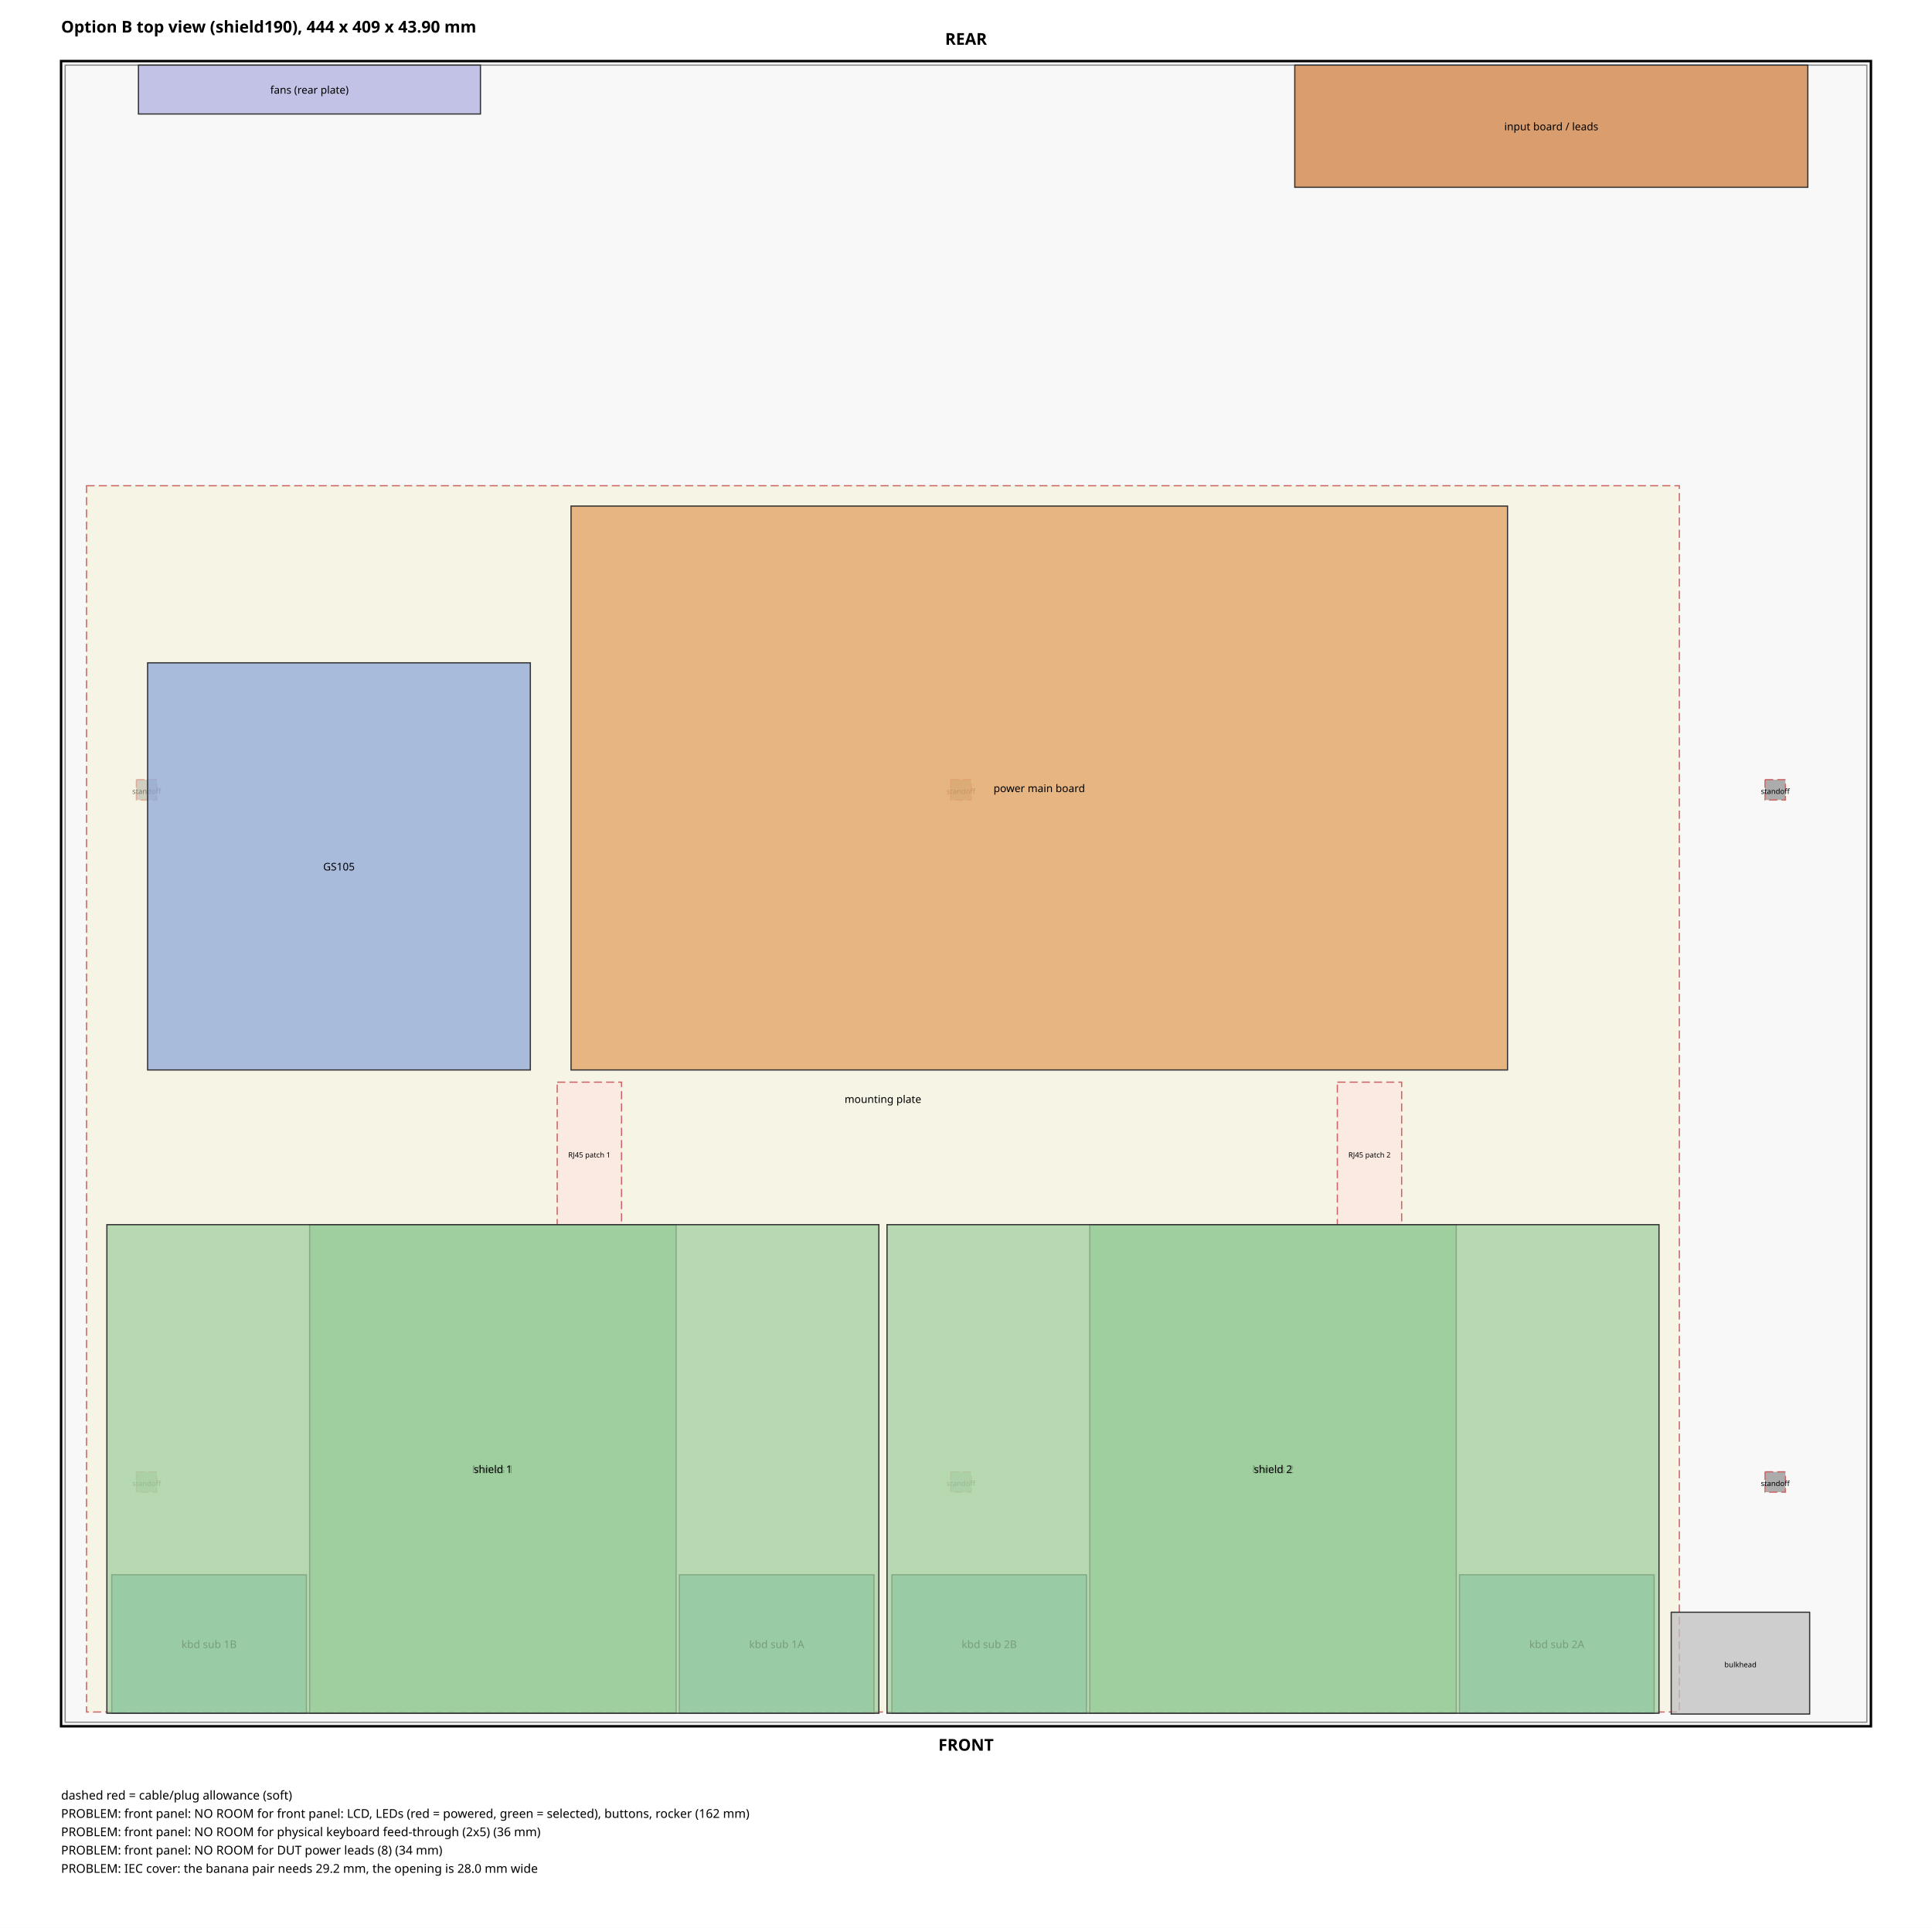
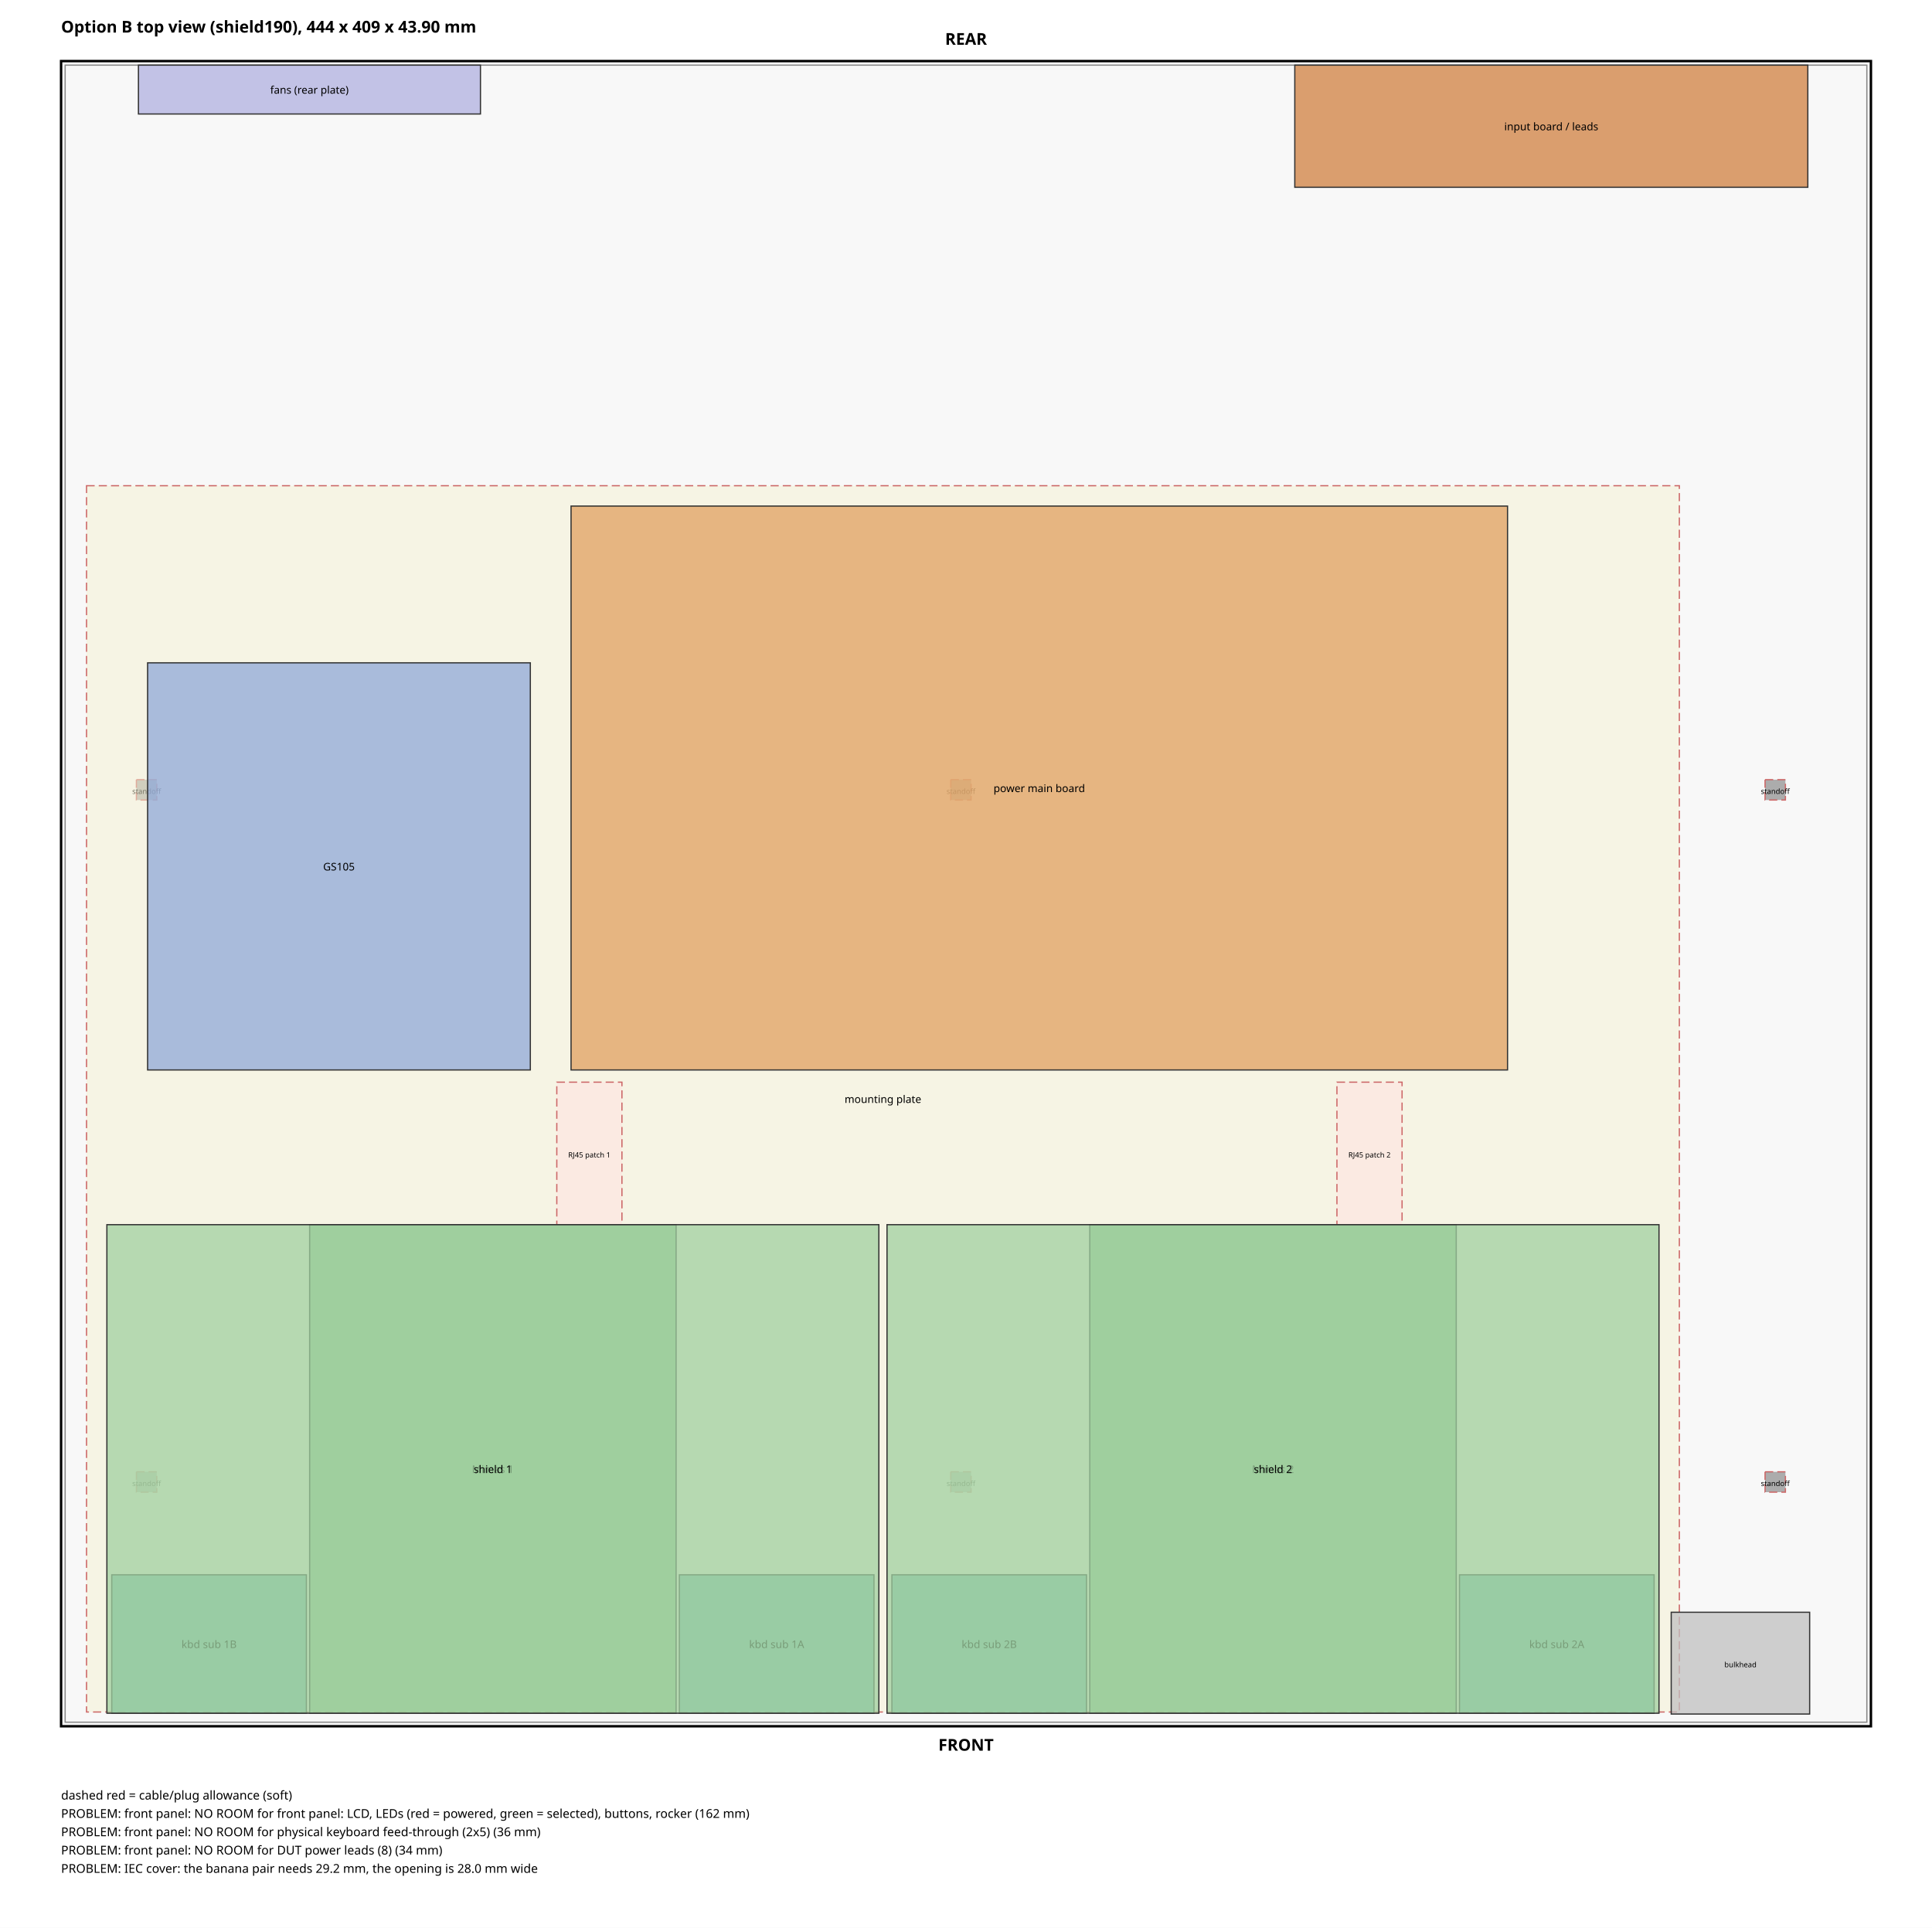
<svg xmlns="http://www.w3.org/2000/svg" width="474.500mm" height="473.500mm" viewBox="0 0 474.500 473.500" version="1.1">
  <rect x="0" y="0" width="474.5" height="473.5" style="fill:#ffffff" />
  <rect x="15" y="15" width="444.5" height="409" style="fill:#f8f8f8;fill-opacity:1.0;stroke:#000;stroke-width:0.6" />
  <rect x="16" y="16" width="442.5" height="407" style="fill:none;fill-opacity:1.0;stroke:#888;stroke-width:0.3" />
  <rect x="33.5" y="361.5" width="5" height="5" style="fill:#606060;fill-opacity:0.5;stroke:#c66;stroke-width:0.3;stroke-dasharray:2,1" />
  <text x="36" y="365" style="font-family:sans-serif;font-size:1.8px;fill:#000;text-anchor:middle;font-weight:normal">standoff</text>
  <rect x="233.5" y="361.5" width="5" height="5" style="fill:#606060;fill-opacity:0.5;stroke:#c66;stroke-width:0.3;stroke-dasharray:2,1" />
  <text x="236" y="365" style="font-family:sans-serif;font-size:1.8px;fill:#000;text-anchor:middle;font-weight:normal">standoff</text>
  <rect x="433.5" y="361.5" width="5" height="5" style="fill:#606060;fill-opacity:0.5;stroke:#c66;stroke-width:0.3;stroke-dasharray:2,1" />
  <text x="436" y="365" style="font-family:sans-serif;font-size:1.8px;fill:#000;text-anchor:middle;font-weight:normal">standoff</text>
  <rect x="33.5" y="191.5" width="5" height="5" style="fill:#606060;fill-opacity:0.5;stroke:#c66;stroke-width:0.3;stroke-dasharray:2,1" />
  <text x="36" y="195" style="font-family:sans-serif;font-size:1.8px;fill:#000;text-anchor:middle;font-weight:normal">standoff</text>
  <rect x="233.5" y="191.5" width="5" height="5" style="fill:#606060;fill-opacity:0.5;stroke:#c66;stroke-width:0.3;stroke-dasharray:2,1" />
  <text x="236" y="195" style="font-family:sans-serif;font-size:1.8px;fill:#000;text-anchor:middle;font-weight:normal">standoff</text>
  <rect x="433.5" y="191.5" width="5" height="5" style="fill:#606060;fill-opacity:0.5;stroke:#c66;stroke-width:0.3;stroke-dasharray:2,1" />
  <text x="436" y="195" style="font-family:sans-serif;font-size:1.8px;fill:#000;text-anchor:middle;font-weight:normal">standoff</text>
  <rect x="21.25" y="119.3" width="391.2" height="301.2" style="fill:#f4f0d0;fill-opacity:0.5;stroke:#c66;stroke-width:0.3;stroke-dasharray:2,1" />
  <text x="216.85" y="270.9" style="font-family:sans-serif;font-size:2.6px;fill:#000;text-anchor:middle;font-weight:normal">mounting plate</text>
-   <rect x="136.85" y="265.8" width="15.8" height="35" style="fill:#ffe0e0;fill-opacity:0.5;stroke:#c66;stroke-width:0.3;stroke-dasharray:2,1" />
+   <rect x="136.75" y="265.8" width="16" height="35" style="fill:#ffe0e0;fill-opacity:0.5;stroke:#c66;stroke-width:0.3;stroke-dasharray:2,1" />
  <text x="144.75" y="284.3" style="font-family:sans-serif;font-size:1.8px;fill:#000;text-anchor:middle;font-weight:normal">RJ45 patch 1</text>
-   <rect x="328.45" y="265.8" width="15.8" height="35" style="fill:#ffe0e0;fill-opacity:0.5;stroke:#c66;stroke-width:0.3;stroke-dasharray:2,1" />
+   <rect x="328.35" y="265.8" width="16" height="35" style="fill:#ffe0e0;fill-opacity:0.5;stroke:#c66;stroke-width:0.3;stroke-dasharray:2,1" />
  <text x="336.35" y="284.3" style="font-family:sans-serif;font-size:1.8px;fill:#000;text-anchor:middle;font-weight:normal">RJ45 patch 2</text>
  <rect x="318" y="16" width="126" height="30" style="fill:#d08040;fill-opacity:0.75;stroke:#333;stroke-width:0.3" />
  <text x="381" y="32" style="font-family:sans-serif;font-size:2.6px;fill:#000;text-anchor:middle;font-weight:normal">input board / leads</text>
  <rect x="34" y="16" width="84" height="12" style="fill:#b0b0e0;fill-opacity:0.75;stroke:#333;stroke-width:0.3" />
  <text x="76" y="23" style="font-family:sans-serif;font-size:2.6px;fill:#000;text-anchor:middle;font-weight:normal">fans (rear plate)</text>
  <rect x="410.45" y="396" width="34" height="25" style="fill:#c0c0c0;fill-opacity:0.75;stroke:#333;stroke-width:0.3" />
  <text x="427.45" y="409.5" style="font-family:sans-serif;font-size:1.8px;fill:#000;text-anchor:middle;font-weight:normal">bulkhead</text>
  <rect x="76.05" y="300.8" width="90" height="120" style="fill:#7fbf7f;fill-opacity:0.75;stroke:#333;stroke-width:0.3" />
  <text x="121.05" y="361.8" style="font-family:sans-serif;font-size:2.6px;fill:#000;text-anchor:middle;font-weight:normal">Mimas 1</text>
  <rect x="166.85" y="386.8" width="47.8" height="34" style="fill:#5faf9f;fill-opacity:0.75;stroke:#333;stroke-width:0.3" />
  <text x="190.75" y="404.8" style="font-family:sans-serif;font-size:2.6px;fill:#000;text-anchor:middle;font-weight:normal">kbd sub 1A</text>
  <rect x="27.45" y="386.8" width="47.8" height="34" style="fill:#5faf9f;fill-opacity:0.75;stroke:#333;stroke-width:0.3" />
  <text x="51.35" y="404.8" style="font-family:sans-serif;font-size:2.6px;fill:#000;text-anchor:middle;font-weight:normal">kbd sub 1B</text>
  <rect x="267.65" y="300.8" width="90" height="120" style="fill:#7fbf7f;fill-opacity:0.75;stroke:#333;stroke-width:0.3" />
  <text x="312.65" y="361.8" style="font-family:sans-serif;font-size:2.6px;fill:#000;text-anchor:middle;font-weight:normal">Mimas 2</text>
  <rect x="358.45" y="386.8" width="47.8" height="34" style="fill:#5faf9f;fill-opacity:0.75;stroke:#333;stroke-width:0.3" />
  <text x="382.35" y="404.8" style="font-family:sans-serif;font-size:2.6px;fill:#000;text-anchor:middle;font-weight:normal">kbd sub 2A</text>
  <rect x="219.05" y="386.8" width="47.8" height="34" style="fill:#5faf9f;fill-opacity:0.75;stroke:#333;stroke-width:0.3" />
  <text x="242.95" y="404.8" style="font-family:sans-serif;font-size:2.6px;fill:#000;text-anchor:middle;font-weight:normal">kbd sub 2B</text>
  <rect x="36.25" y="162.8" width="94" height="100" style="fill:#8fa8d8;fill-opacity:0.75;stroke:#333;stroke-width:0.3" />
  <text x="83.25" y="213.8" style="font-family:sans-serif;font-size:2.6px;fill:#000;text-anchor:middle;font-weight:normal">GS105</text>
  <rect x="140.25" y="124.3" width="230" height="138.5" style="fill:#e0a060;fill-opacity:0.75;stroke:#333;stroke-width:0.3" />
  <text x="255.25" y="194.55" style="font-family:sans-serif;font-size:2.6px;fill:#000;text-anchor:middle;font-weight:normal">power main board</text>
  <rect x="26.25" y="300.8" width="189.6" height="120" style="fill:#a0d0a0;fill-opacity:0.75;stroke:#333;stroke-width:0.3" />
  <text x="121.05" y="361.8" style="font-family:sans-serif;font-size:2.6px;fill:#000;text-anchor:middle;font-weight:normal">shield 1</text>
  <rect x="217.85" y="300.8" width="189.6" height="120" style="fill:#a0d0a0;fill-opacity:0.75;stroke:#333;stroke-width:0.3" />
  <text x="312.65" y="361.8" style="font-family:sans-serif;font-size:2.6px;fill:#000;text-anchor:middle;font-weight:normal">shield 2</text>
  <text x="237.25" y="430" style="font-family:sans-serif;font-size:4px;fill:#000;text-anchor:middle;font-weight:bold">FRONT</text>
  <text x="237.25" y="11" style="font-family:sans-serif;font-size:4px;fill:#000;text-anchor:middle;font-weight:bold">REAR</text>
  <text x="15" y="8" style="font-family:sans-serif;font-size:4px;fill:#000;text-anchor:start;font-weight:bold">Option B top view (shield190), 444 x 409 x 43.90 mm</text>
  <text x="15" y="442" style="font-family:sans-serif;font-size:3px;fill:#000;text-anchor:start;font-weight:normal">dashed red = cable/plug allowance (soft)</text>
  <text x="15" y="446.5" style="font-family:sans-serif;font-size:3px;fill:#000;text-anchor:start;font-weight:normal">PROBLEM: front panel: NO ROOM for front panel: LCD, LEDs (red = powered, green = selected), buttons, rocker (162 mm)</text>
  <text x="15" y="451" style="font-family:sans-serif;font-size:3px;fill:#000;text-anchor:start;font-weight:normal">PROBLEM: front panel: NO ROOM for physical keyboard feed-through (2x5) (36 mm)</text>
  <text x="15" y="455.5" style="font-family:sans-serif;font-size:3px;fill:#000;text-anchor:start;font-weight:normal">PROBLEM: front panel: NO ROOM for DUT power leads (8) (34 mm)</text>
  <text x="15" y="460" style="font-family:sans-serif;font-size:3px;fill:#000;text-anchor:start;font-weight:normal">PROBLEM: IEC cover: the banana pair needs 29.2 mm, the opening is 28.0 mm wide</text>
</svg>
